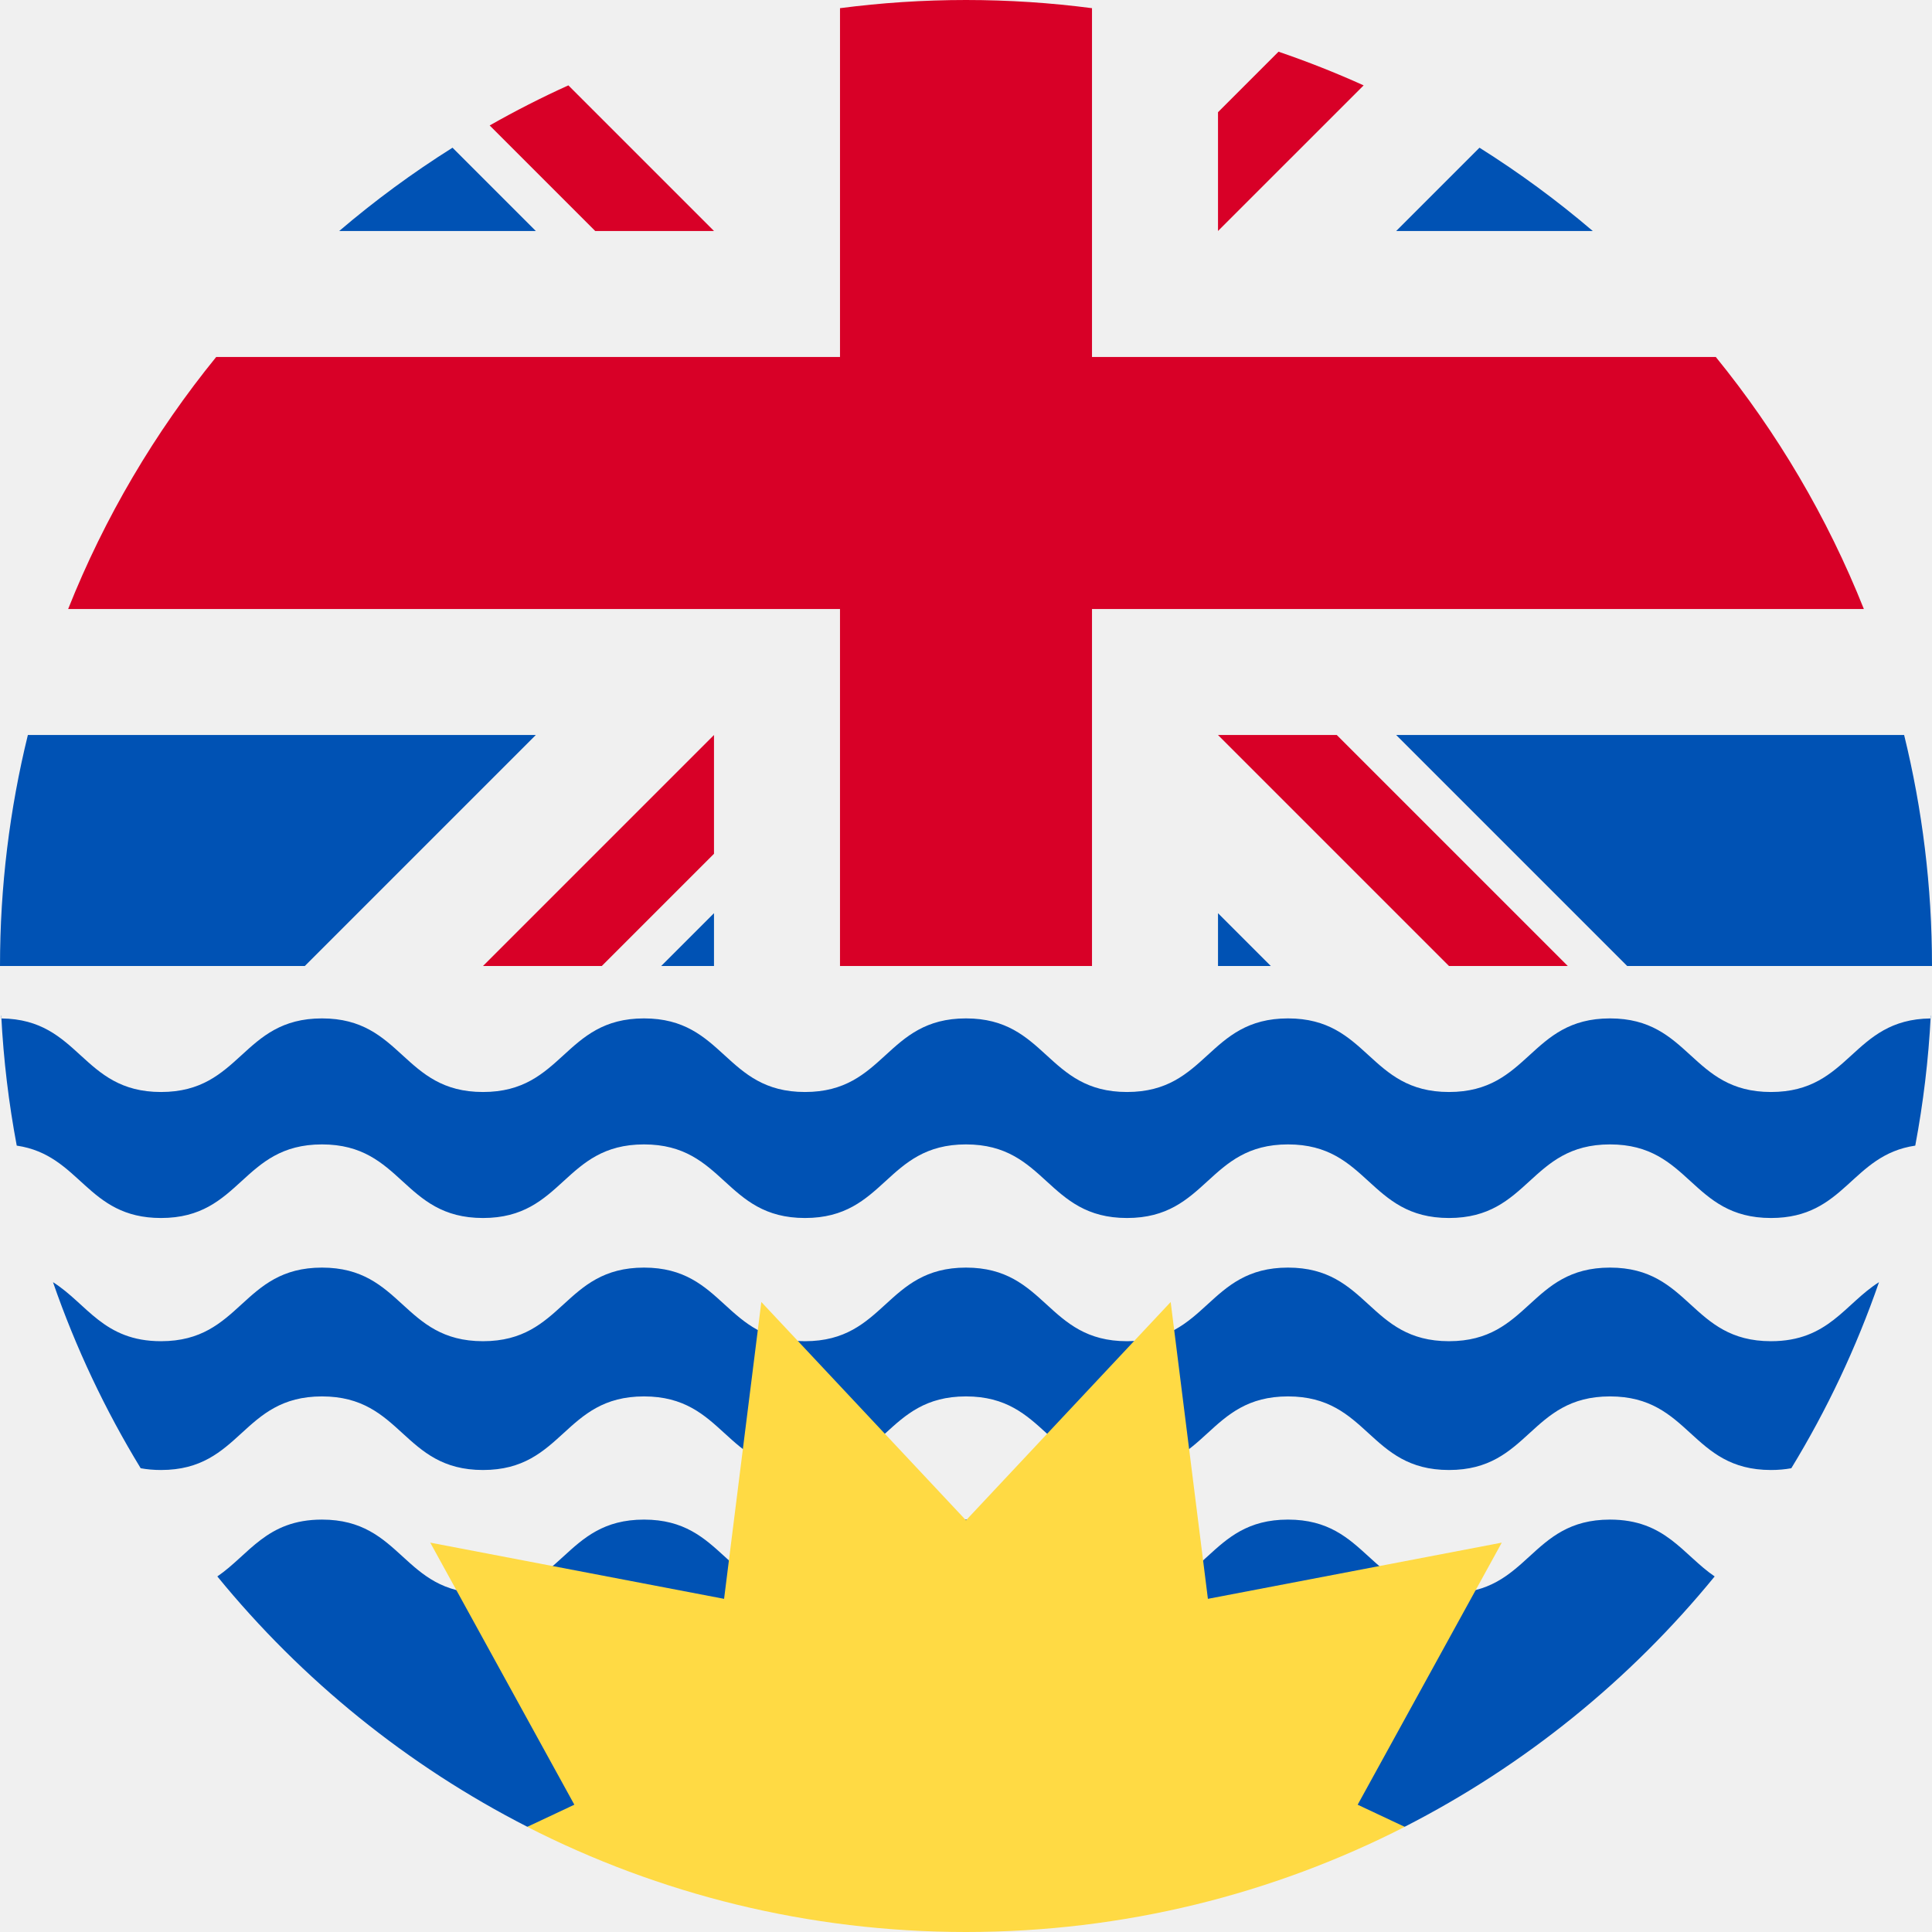
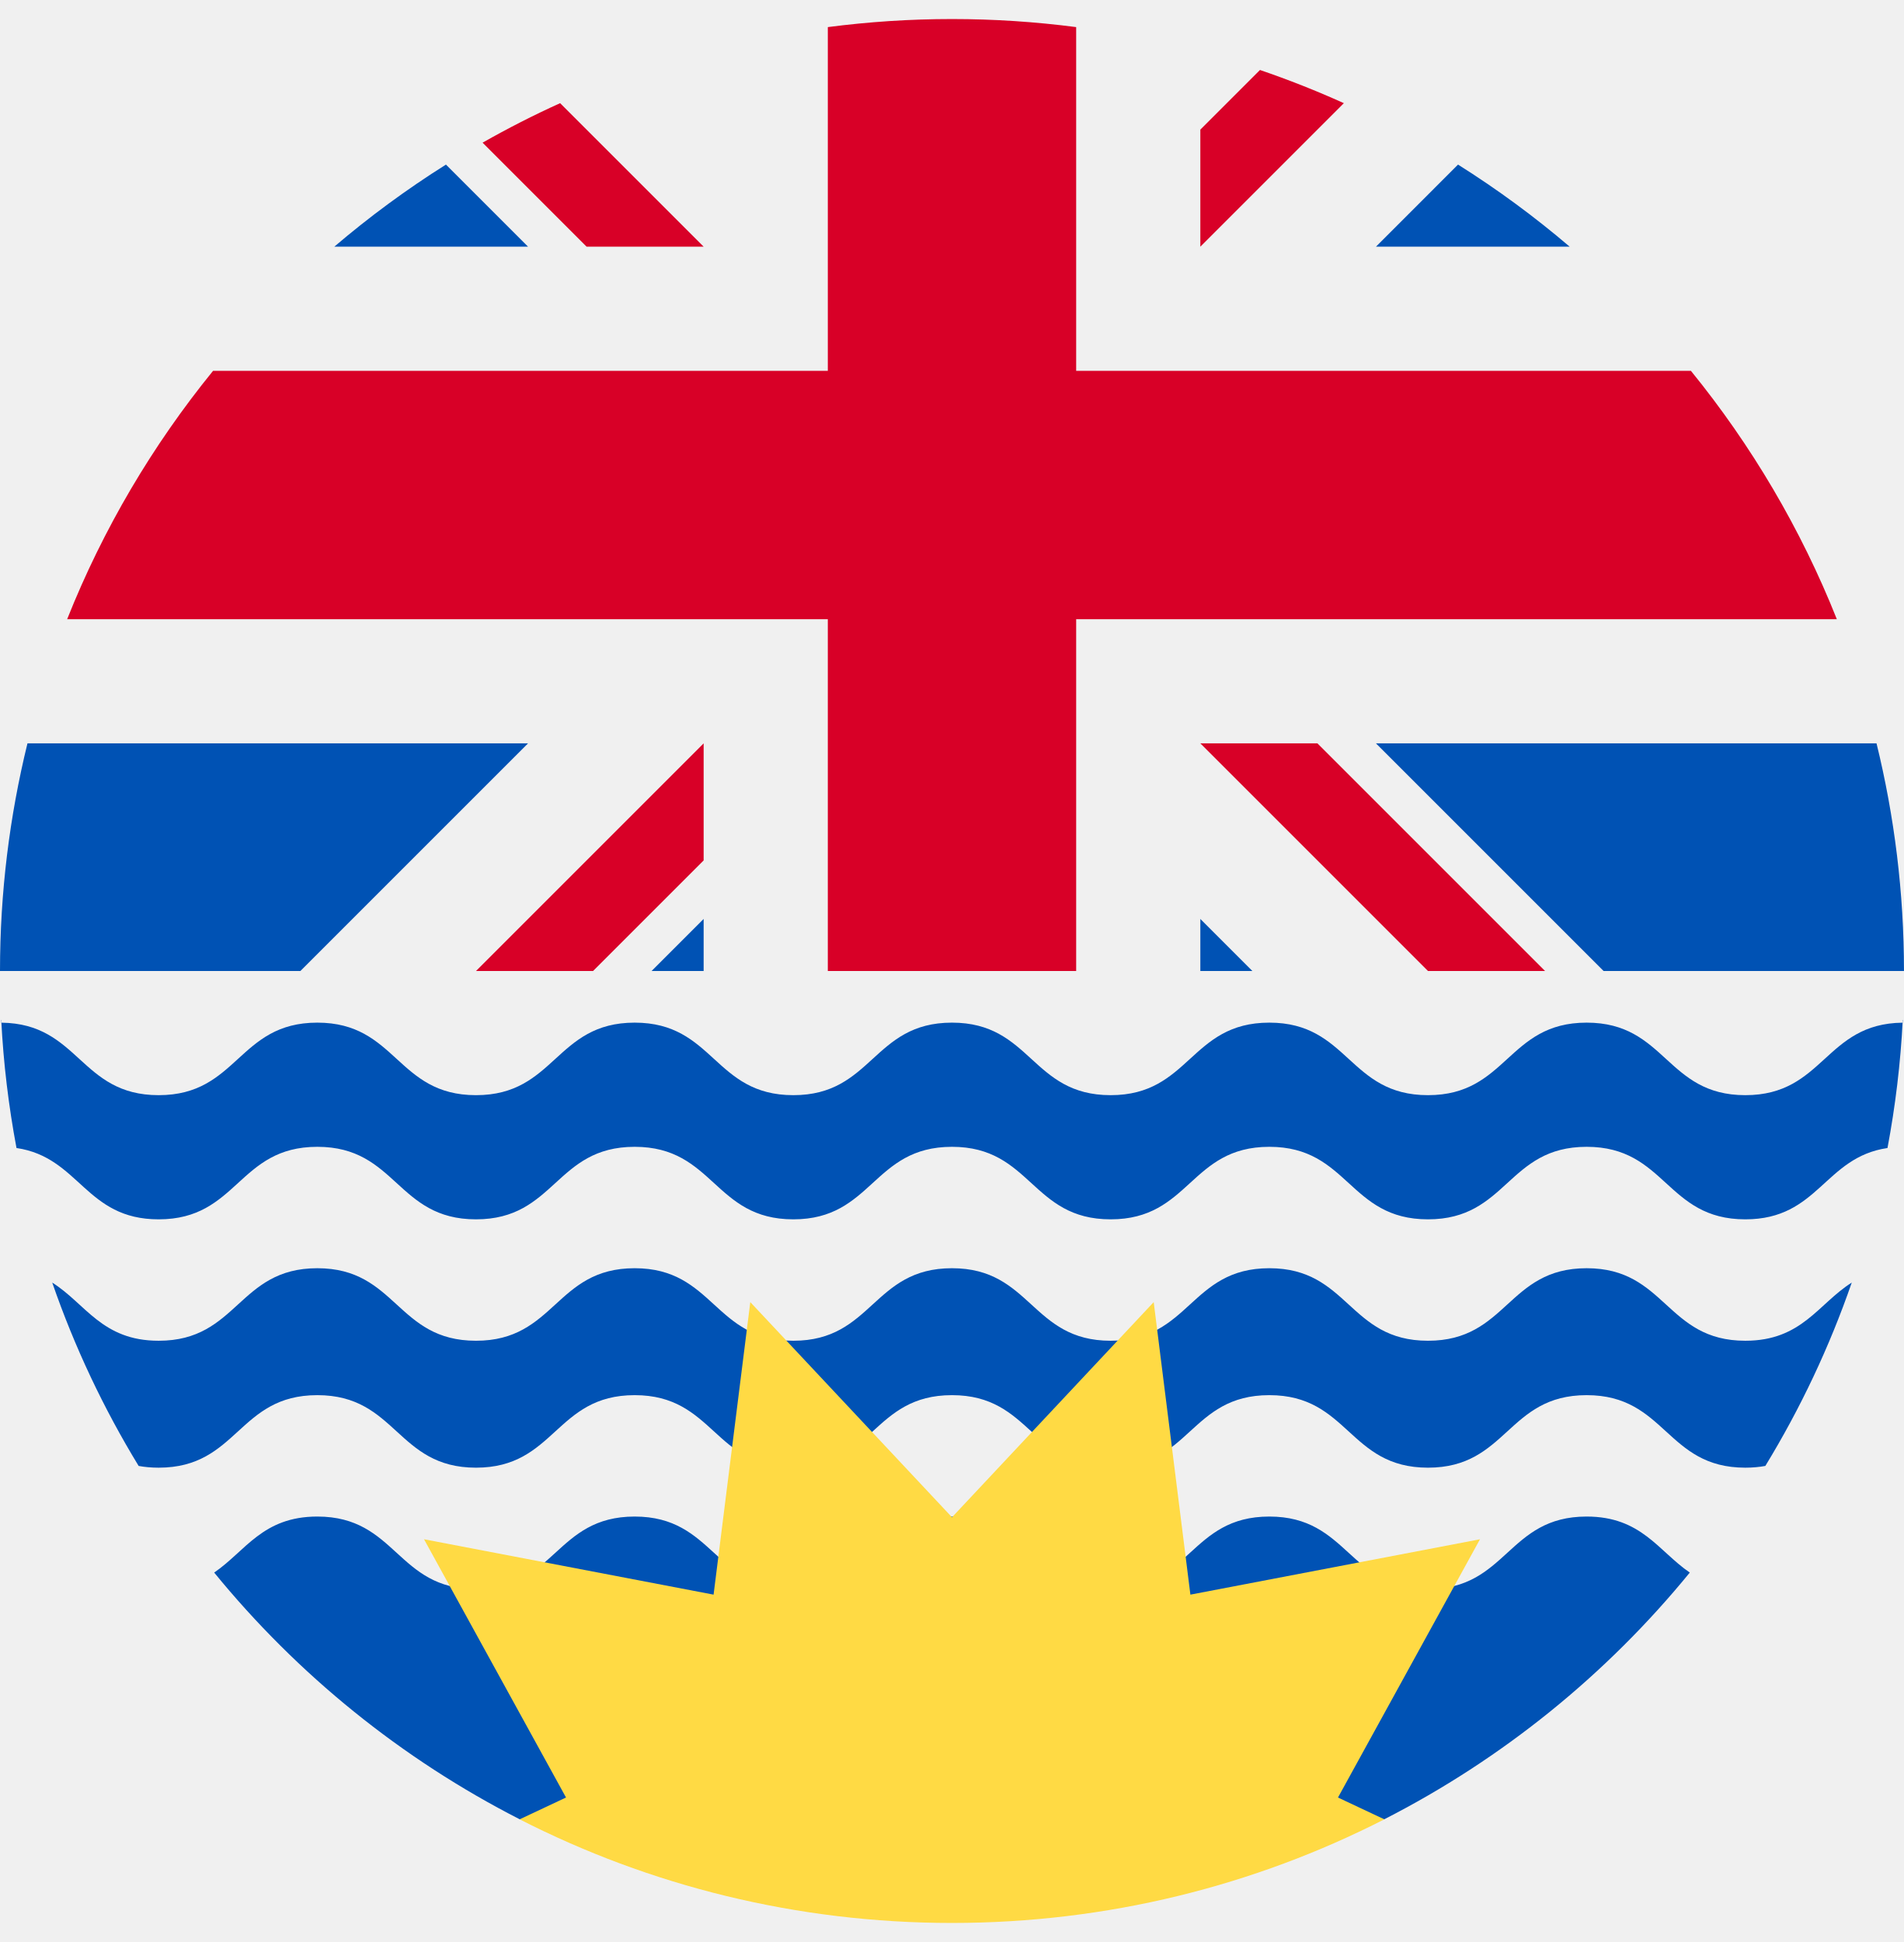
- <svg xmlns="http://www.w3.org/2000/svg" width="512" height="512" viewBox="0 0 512 512" fill="none">
+ <svg xmlns="http://www.w3.org/2000/svg" width="50" height="51" viewBox="0 0 512 512" fill="none">
  <g clip-path="url(#clip0_105_1026)">
    <path d="M0 256C0 114.616 114.616 0 256 0C397.384 0 512 114.616 512 256H0Z" fill="#F0F0F0" />
    <path d="M189.217 242.005L175.222 256H189.217V242.005Z" fill="#0052B4" />
    <path d="M322.783 242.006V256H336.777L322.783 242.006Z" fill="#0052B4" />
    <path d="M7.386 194.784C2.571 214.4 0 234.899 0 256H80.777L141.993 194.784H7.386Z" fill="#0052B4" />
    <path d="M370.005 194.784L431.221 256H512C512 234.899 509.428 214.4 504.614 194.784H370.005Z" fill="#0052B4" />
    <path d="M354.264 194.784H322.783L383.999 256H415.481L354.264 194.784Z" fill="#D80027" />
    <path d="M189.217 226.263V194.784H189.215L127.999 256H159.481L189.217 226.263Z" fill="#D80027" />
    <path d="M119.922 39.142C109.37 45.778 99.337 53.16 89.896 61.217H141.996L119.922 39.142Z" fill="#0052B4" />
    <path d="M422.104 61.217C412.663 53.159 402.631 45.777 392.08 39.142L370.006 61.217H422.104Z" fill="#0052B4" />
    <path d="M289.391 161.391H493.941C484.263 137.072 470.961 114.594 454.708 94.608H289.392H289.391V2.167C278.461 0.744 267.317 0 256 0C244.681 0 233.539 0.744 222.609 2.167V94.607V94.608H57.292C41.039 114.594 27.737 137.072 18.059 161.391H222.607H222.608V256H289.391V161.392V161.391Z" fill="#D80027" />
    <path d="M189.217 61.217V61.216L150.624 22.623C143.489 25.85 136.535 29.405 129.768 33.248L157.737 61.217H189.217Z" fill="#D80027" />
    <path d="M322.783 61.217L361.377 22.624C354.036 19.305 346.509 16.329 338.819 13.7L322.783 29.737V61.217Z" fill="#D80027" />
    <path d="M512 256C512 397.384 397.384 512 256 512C114.616 512 0 397.384 0 256H512Z" fill="#F0F0F0" />
    <path d="M469.33 288.65C447.997 288.65 447.997 269.144 426.663 269.144C405.33 269.144 405.33 288.65 383.998 288.65C362.666 288.65 362.665 269.144 341.333 269.144C320 269.144 320 288.65 298.666 288.65C277.332 288.65 277.331 269.144 255.996 269.144C234.663 269.144 234.663 288.65 213.331 288.65C192.001 288.65 192.001 269.144 170.668 269.144C149.333 269.144 149.333 288.65 127.998 288.65C106.663 288.65 106.663 269.144 85.328 269.144C63.998 269.144 63.998 288.65 42.665 288.65C21.447 288.65 21.324 269.359 0.333 269.153C0.924 280.863 2.322 292.359 4.436 303.601C21.44 306.1 22.929 322.783 42.666 322.783C63.999 322.783 63.999 303.279 85.329 303.279C106.664 303.279 106.664 322.783 127.999 322.783C149.334 322.783 149.334 303.279 170.669 303.279C192.002 303.279 192.002 322.783 213.332 322.783C234.665 322.783 234.665 303.279 255.997 303.279C277.332 303.279 277.332 322.783 298.667 322.783C320.002 322.783 320.002 303.279 341.334 303.279C362.667 303.279 362.667 322.783 383.999 322.783C405.331 322.783 405.332 303.279 426.664 303.279C447.999 303.279 447.999 322.783 469.331 322.783C489.07 322.783 490.559 306.101 507.564 303.602C509.679 292.359 511.075 280.864 511.669 269.154C490.674 269.361 490.549 288.65 469.33 288.65Z" fill="#0052B4" />
    <path d="M426.663 335.927C405.33 335.927 405.33 355.433 383.998 355.433C362.666 355.433 362.665 335.927 341.333 335.927C320 335.927 320 355.433 298.666 355.433C277.331 355.433 277.331 335.927 255.996 335.927C234.663 335.927 234.663 355.433 213.331 355.433C192.001 355.433 192.001 335.927 170.668 335.927C149.333 335.927 149.333 355.433 127.998 355.433C106.663 355.433 106.663 335.927 85.328 335.927C63.998 335.927 63.998 355.433 42.665 355.433C27.422 355.433 23.068 345.477 14.043 339.789C20.051 357.148 27.867 373.661 37.28 389.097C38.917 389.399 40.699 389.566 42.665 389.566C63.998 389.566 63.998 370.062 85.328 370.062C106.663 370.062 106.663 389.566 127.998 389.566C149.333 389.566 149.333 370.062 170.668 370.062C192.001 370.062 192.001 389.566 213.331 389.566C234.664 389.566 234.664 370.062 255.996 370.062C277.331 370.062 277.331 389.566 298.666 389.566C320.001 389.566 320.001 370.062 341.333 370.062C362.666 370.062 362.666 389.566 383.998 389.566C405.33 389.566 405.331 370.062 426.663 370.062C447.998 370.062 447.998 389.566 469.33 389.566C471.297 389.566 473.08 389.399 474.717 389.096C484.13 373.661 491.946 357.148 497.956 339.79C488.93 345.475 484.576 355.433 469.33 355.433C447.998 355.433 447.998 335.927 426.663 335.927Z" fill="#0052B4" />
    <path d="M511.862 247.957C511.884 248.668 511.909 249.379 511.925 250.093C511.909 249.38 511.883 248.668 511.862 247.957Z" fill="#F0F0F0" />
    <path d="M0.075 250.092C0.092 249.379 0.116 248.668 0.138 247.956C0.117 248.668 0.091 249.38 0.075 250.092Z" fill="#F0F0F0" />
    <path d="M0 256C0 254.025 0.03 252.058 0.075 250.092C0.029 252.058 0 254.025 0 256Z" fill="#F0F0F0" />
    <path d="M0 256C0 260.663 0.132 265.296 0.381 269.897C21.324 270.132 21.463 289.391 42.666 289.391C63.999 289.391 63.999 269.887 85.329 269.887C106.664 269.887 106.664 289.391 127.999 289.391C149.334 289.391 149.334 269.887 170.669 269.887C192.002 269.887 192.002 289.391 213.332 289.391C234.665 289.391 234.665 269.887 255.997 269.887C277.332 269.887 277.332 289.391 298.667 289.391C320.002 289.391 320.002 269.887 341.334 269.887C362.667 269.887 362.667 289.391 383.999 289.391C405.331 289.391 405.332 269.887 426.664 269.887C447.999 269.887 447.999 289.391 469.331 289.391C490.536 289.391 490.675 270.132 511.622 269.897C511.868 265.295 512 260.663 512 256H0Z" fill="#F0F0F0" />
    <path d="M511.925 250.092C511.97 252.056 512 254.024 512 256C512 254.025 511.971 252.058 511.925 250.092Z" fill="#F0F0F0" />
    <path d="M426.663 402.709C405.33 402.709 405.33 422.215 383.998 422.215C362.666 422.215 362.665 402.709 341.333 402.709C320 402.709 320 422.215 298.666 422.215C277.331 422.215 277.331 402.709 255.996 402.709C234.663 402.709 234.663 422.215 213.331 422.215C192.001 422.215 192.001 402.709 170.668 402.709C149.333 402.709 149.333 422.215 127.998 422.215C106.663 422.215 106.663 402.709 85.328 402.709C70.594 402.709 66.035 412.013 57.595 417.77C79.984 445.196 107.954 467.88 139.759 484.122L256 478.266L372.24 484.121C404.044 467.878 432.014 445.197 454.403 417.771C445.959 412.015 441.4 402.709 426.663 402.709Z" fill="#0052B4" />
    <path d="M397.983 408.814L320.108 423.709L310.242 345.044L256 402.899L201.76 345.043L191.89 423.708L114.019 408.813L152.208 478.265L139.736 484.131C174.624 501.949 214.137 512 256 512C297.863 512 337.376 501.949 372.264 484.133L359.797 478.268L397.983 408.814Z" fill="#FFDA44" />
  </g>
  <defs>
    <clipPath id="clip0_105_1026">
      <rect width="512" height="512" fill="white" />
    </clipPath>
  </defs>
</svg>
